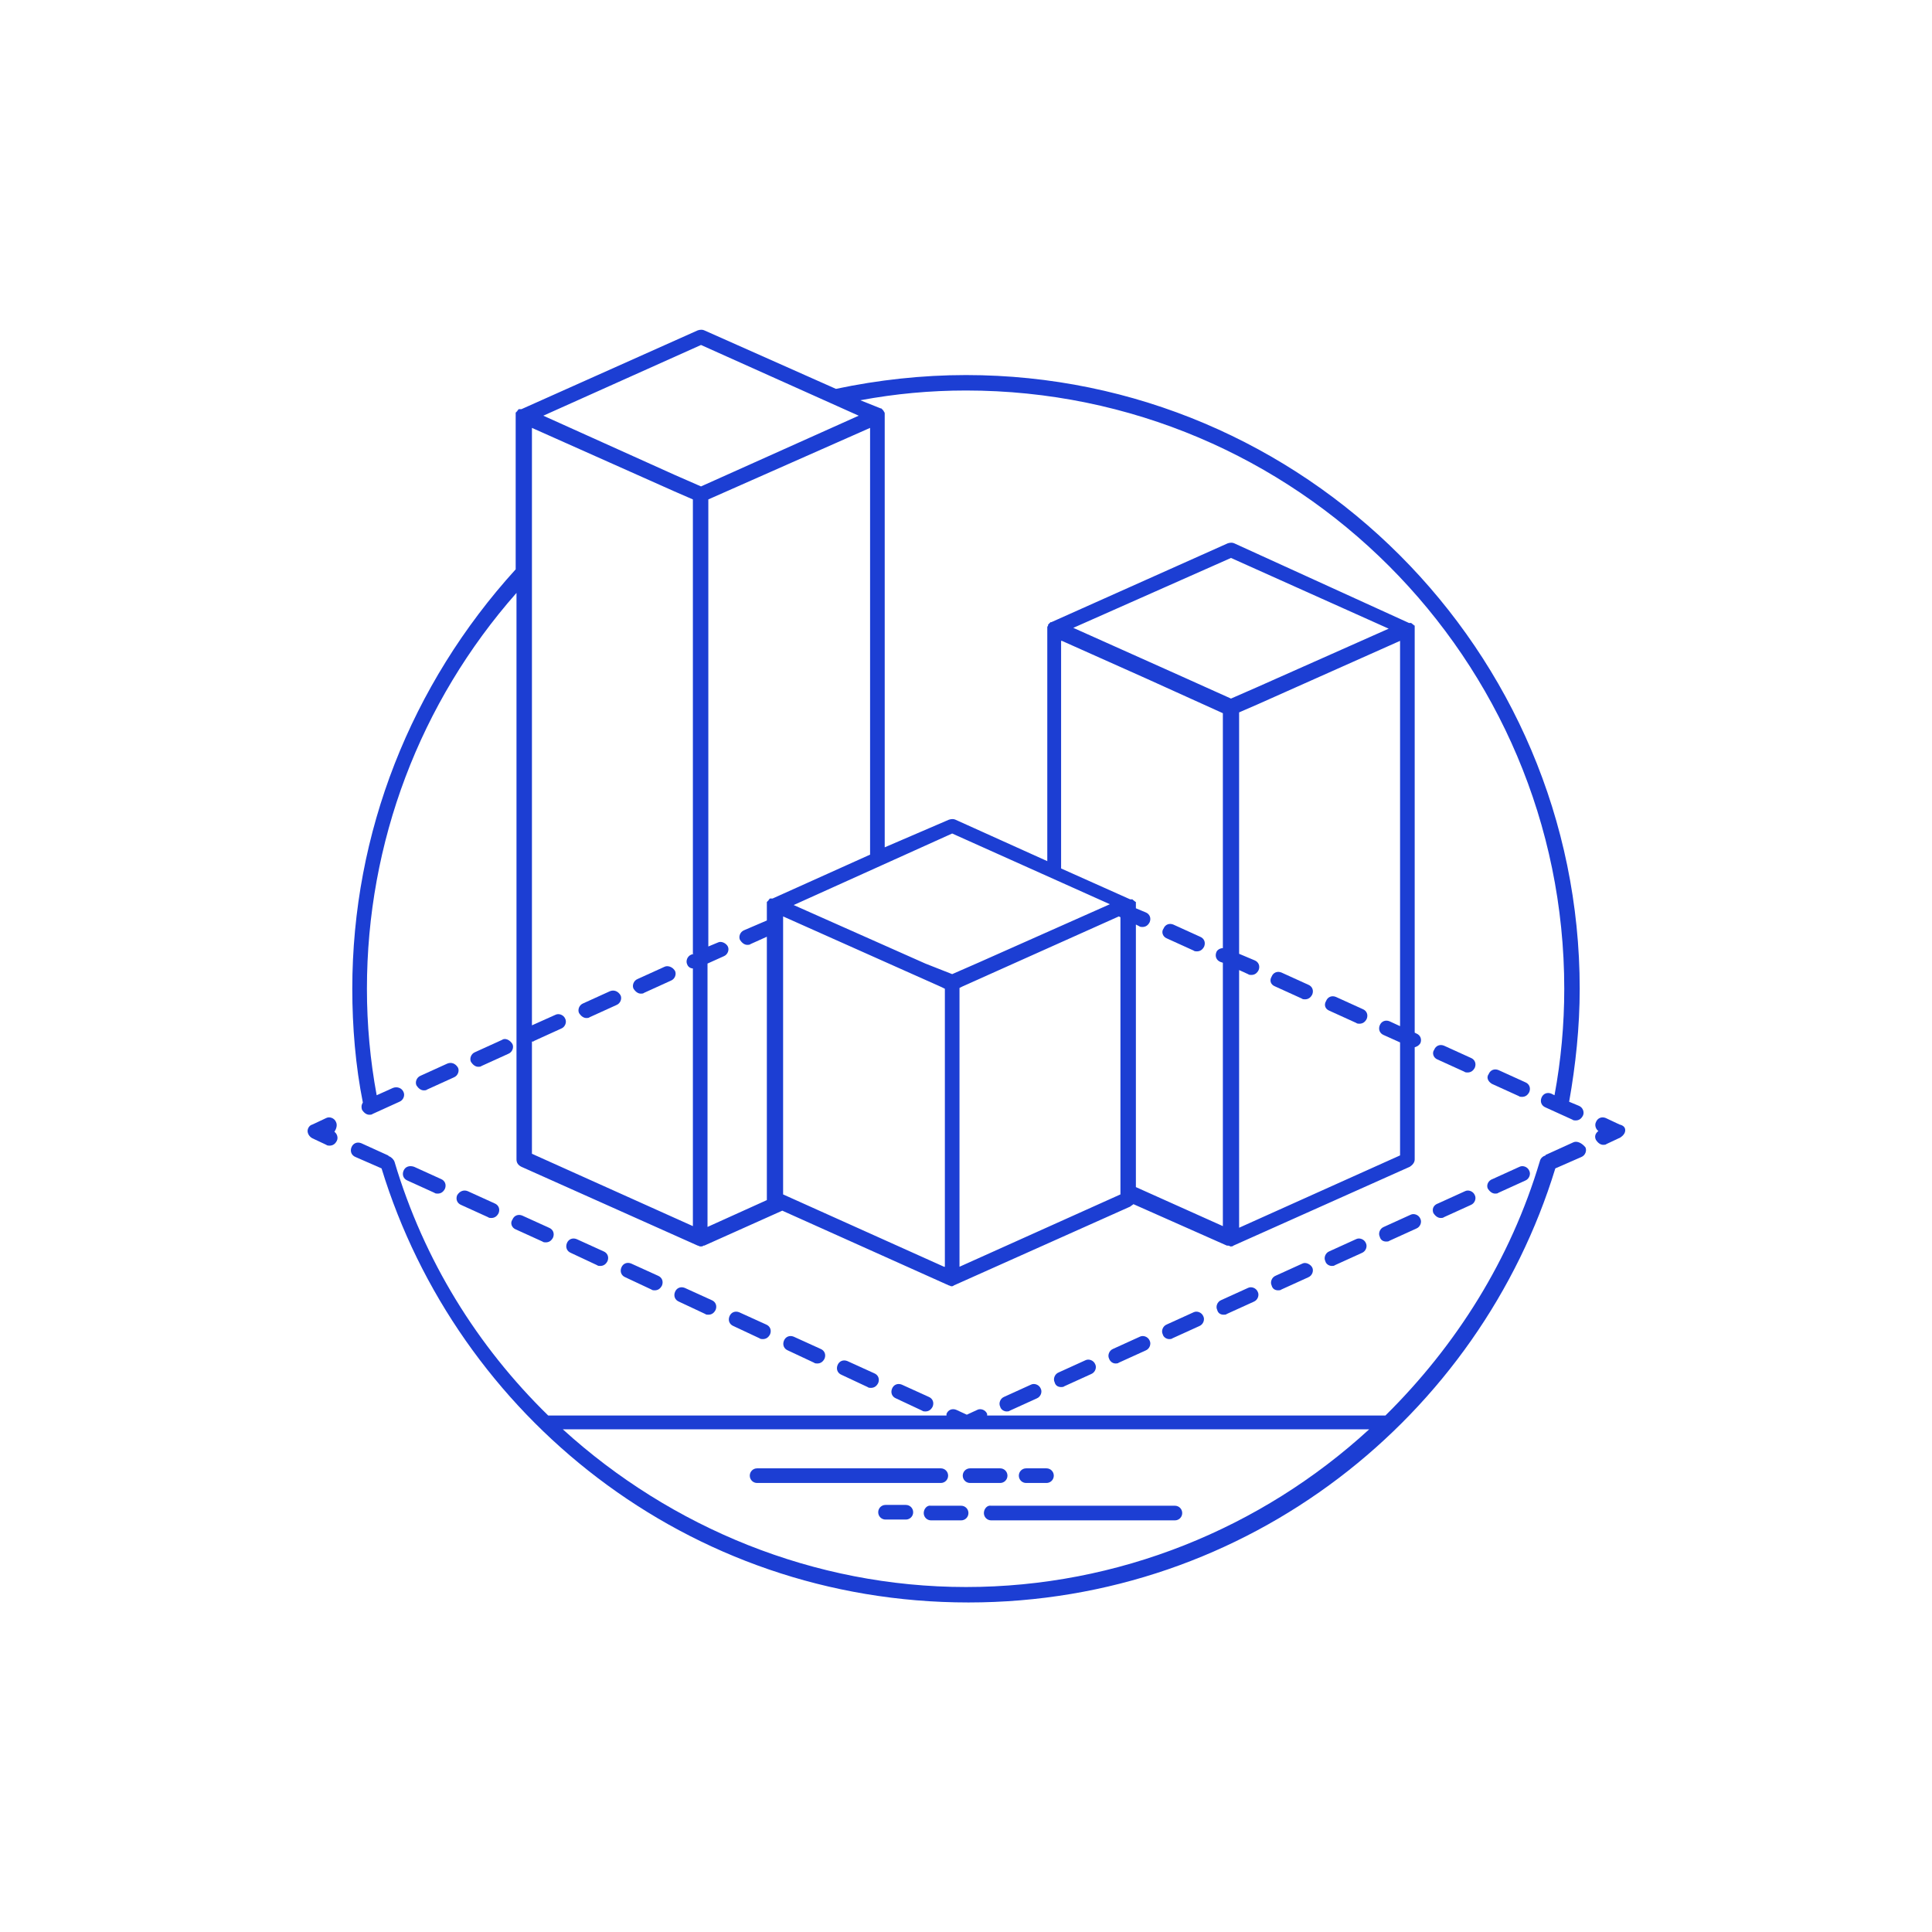
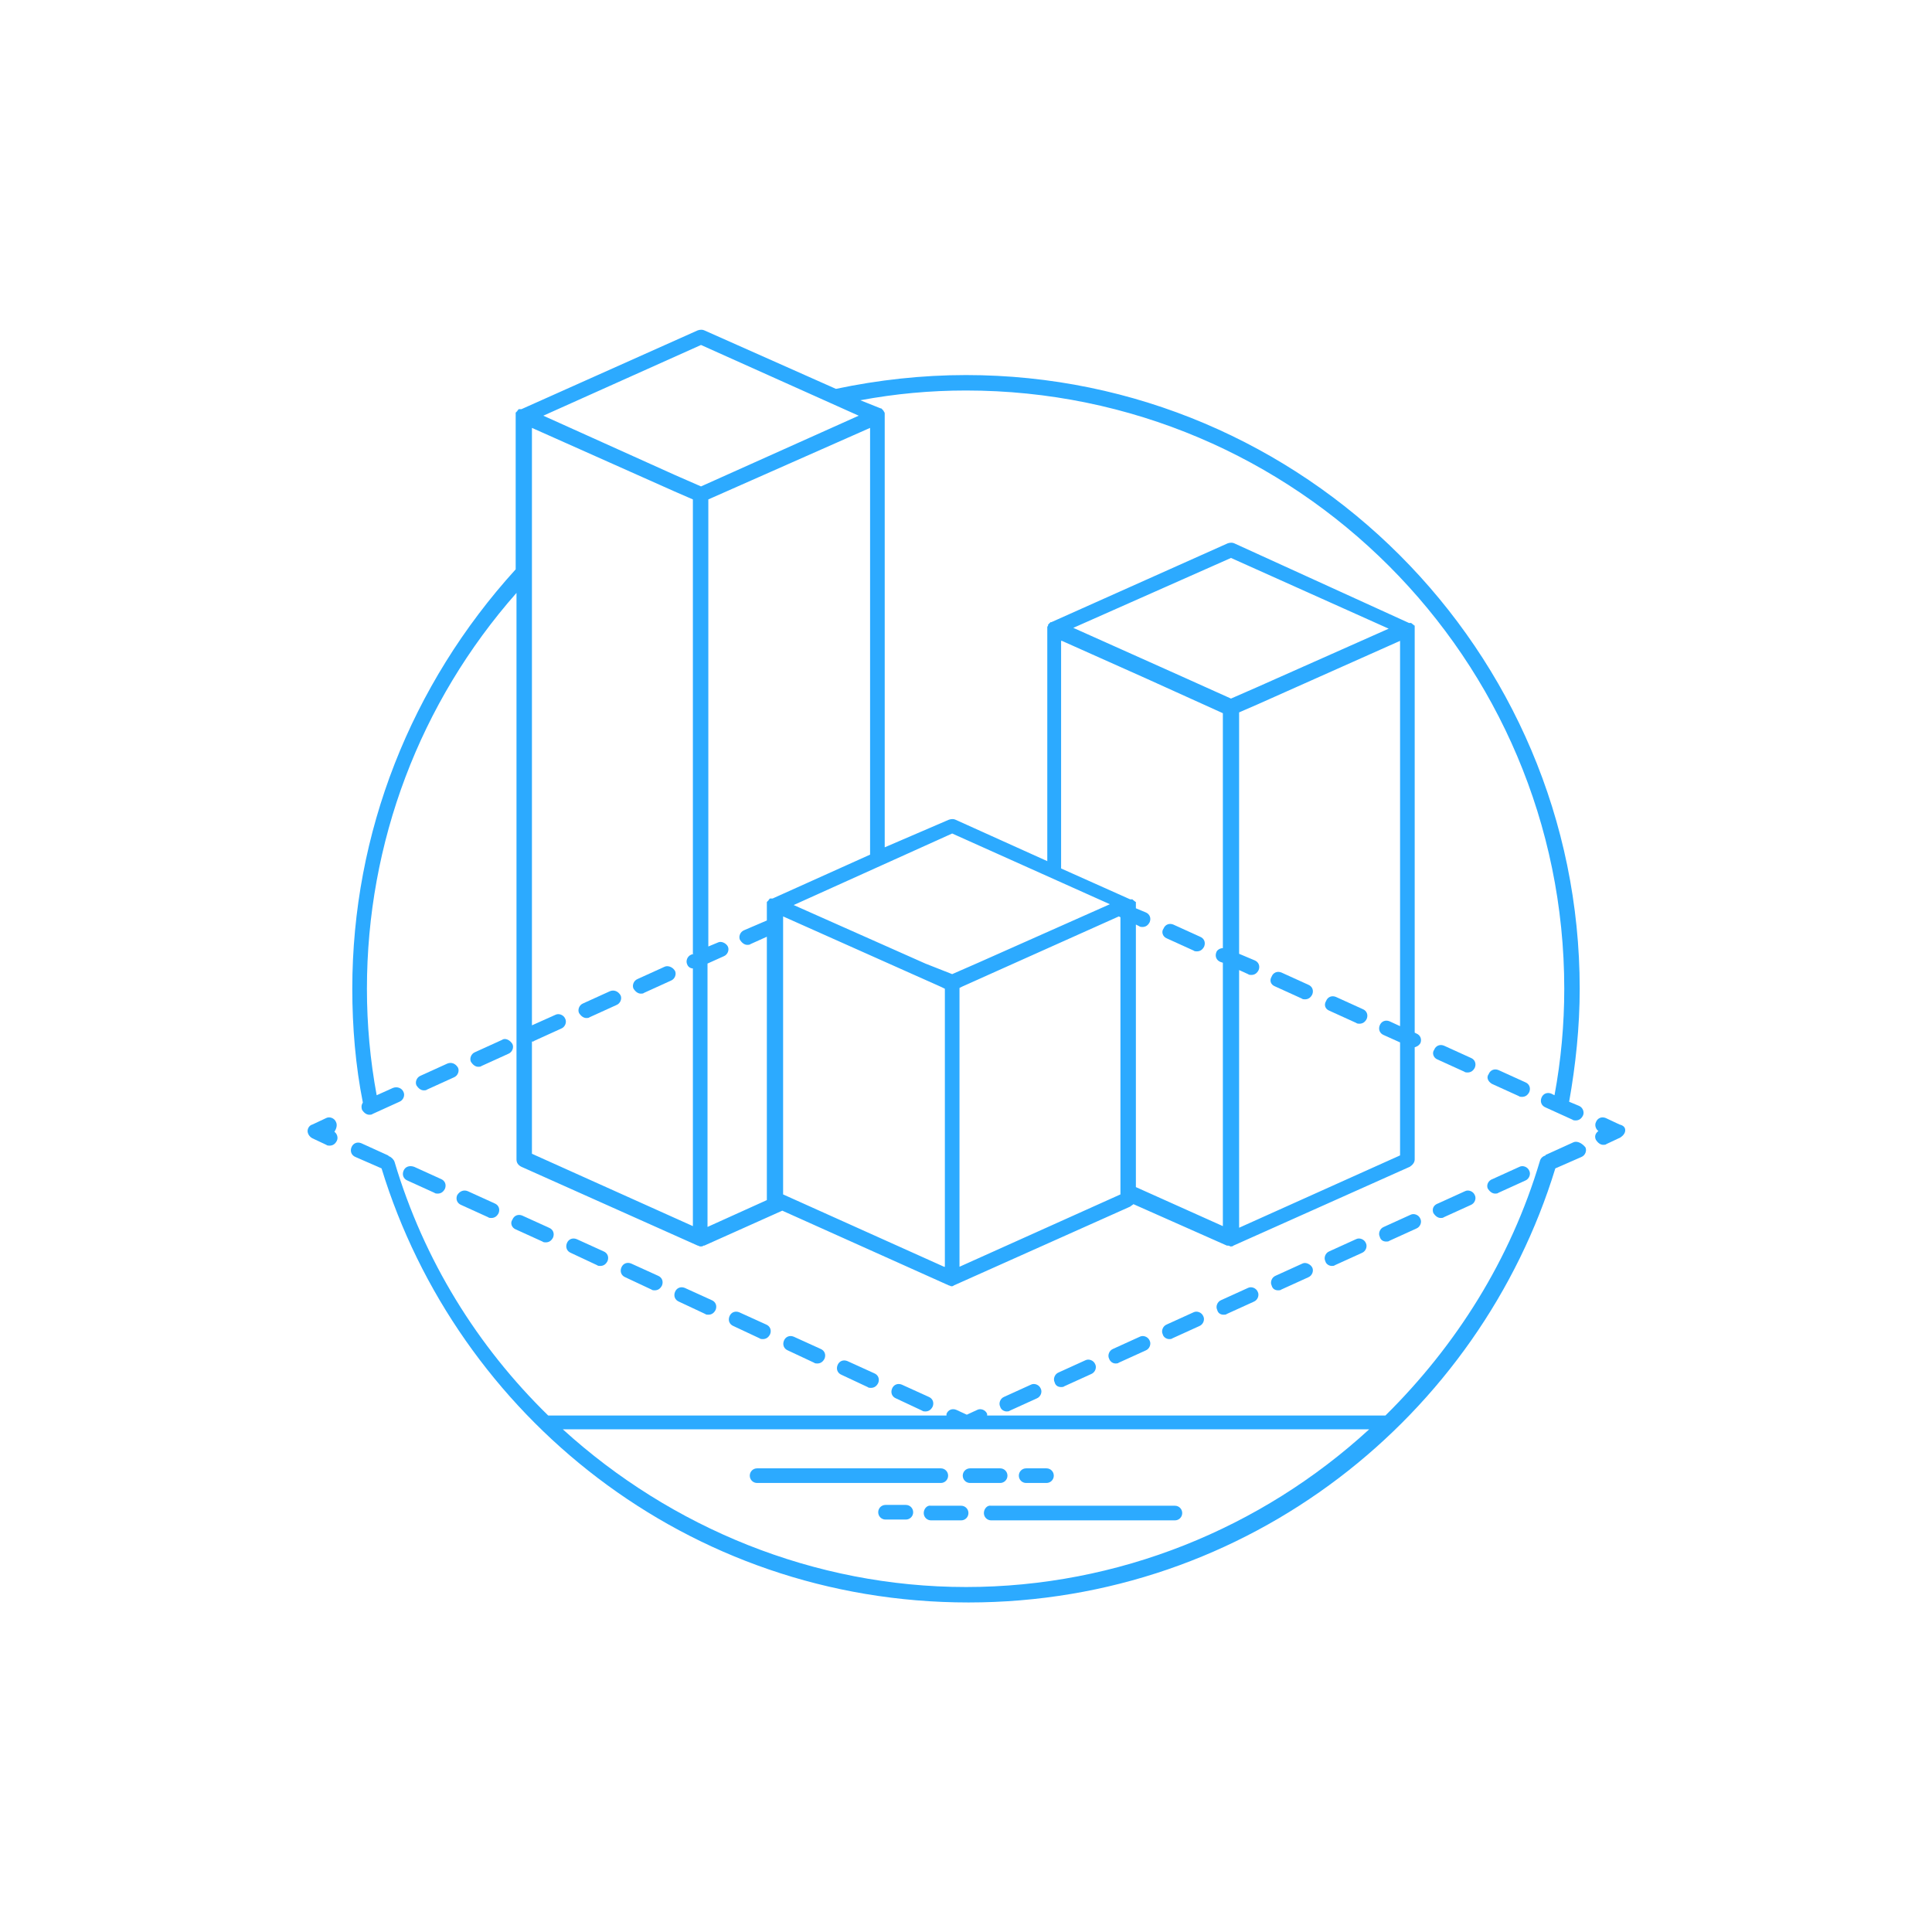
<svg xmlns="http://www.w3.org/2000/svg" width="100" height="100">
-   <svg fill="#1c3ed3" transform="matrix(.69 0 0 .69 15.5 15.5)" viewBox="0 0 164 164">
+   <svg fill="#2CAAFF" transform="matrix(.69 0 0 .69 15.5 15.5)" viewBox="0 0 164 164">
    <path d="M56.3 145.6h22.6c.5 0 .9-.4.9-.9s-.4-.9-.9-.9H56.3c-.5 0-.9.4-.9.9s.4.9.9.9zM82.5 145.6h3.7c.5 0 .9-.4.9-.9s-.4-.9-.9-.9h-3.7c-.5 0-.9.4-.9.9s.4.9.9.9zM89.4 145.6h2.5c.5 0 .9-.4.9-.9s-.4-.9-.9-.9h-2.5c-.5 0-.9.4-.9.9s.4.9.9.9zM84.2 149.3c0 .5.4.9.9.9h22.6c.5 0 .9-.4.9-.9s-.4-.9-.9-.9H85.1c-.5-.1-.9.4-.9.9zM76.8 149.3c0 .5.4.9.9.9h3.7c.5 0 .9-.4.9-.9s-.4-.9-.9-.9h-3.7c-.5-.1-.9.4-.9.9zM74.6 148.3h-2.5c-.5 0-.9.4-.9.9s.4.9.9.9h2.5c.5 0 .9-.4.9-.9s-.4-.9-.9-.9zM44.9 82.1l-3.3 1.5c-.5.2-.7.8-.5 1.2.2.3.5.6.9.6.1 0 .3 0 .4-.1l3.3-1.5c.5-.2.7-.8.5-1.2-.3-.5-.9-.7-1.3-.5zM24.9 91.1l-3.3 1.5c-.5.2-.7.8-.5 1.2.2.3.5.6.9.6.1 0 .3 0 .4-.1l3.3-1.5c.5-.2.7-.8.5-1.2-.3-.5-.9-.8-1.3-.5zM38.2 85.1l-3.3 1.5c-.5.2-.7.8-.5 1.2.2.3.5.6.9.6.1 0 .3 0 .4-.1l3.3-1.5c.5-.2.7-.8.5-1.2-.3-.5-.8-.7-1.3-.5zM18.2 94l-3.3 1.5c-.5.2-.7.8-.5 1.2.2.3.5.6.9.6.1 0 .3 0 .4-.1l3.3-1.5c.5-.2.7-.8.5-1.2-.3-.5-.8-.7-1.3-.5zM4.5 101.2c-.2-.5-.8-.7-1.2-.5l-1.7.8c-.4.1-.6.5-.6.8s.2.7.6.9l1.7.8c.1.1.3.1.4.1.4 0 .7-.2.9-.6.2-.4 0-.9-.3-1.1.2-.3.4-.8.2-1.2zM76.6 136.7c.1.1.3.1.4.1.4 0 .7-.2.9-.6.2-.5 0-1-.5-1.2l-3.3-1.5c-.5-.2-1 0-1.2.5-.2.5 0 1 .5 1.2l3.2 1.5zM56.6 127.8c.1.1.3.1.4.1.4 0 .7-.2.9-.6.2-.5 0-1-.5-1.2l-3.3-1.5c-.5-.2-1 0-1.2.5-.2.5 0 1 .5 1.2l3.2 1.5zM43.3 121.8c.1.1.3.1.4.1.4 0 .7-.2.9-.6.2-.5 0-1-.5-1.2l-3.3-1.5c-.5-.2-1 0-1.2.5-.2.5 0 1 .5 1.2l3.2 1.5zM63.3 130.8c.1.1.3.1.4.1.4 0 .7-.2.9-.6.2-.5 0-1-.5-1.2l-3.3-1.5c-.5-.2-1 0-1.2.5-.2.5 0 1 .5 1.2l3.2 1.5zM69.9 133.8c.1.1.3.1.4.1.4 0 .7-.2.9-.6.2-.5 0-1-.5-1.2l-3.3-1.5c-.5-.2-1 0-1.2.5s0 1 .5 1.2l3.2 1.5zM36.6 118.8c.1.1.3.1.4.1.4 0 .7-.2.9-.6.2-.5 0-1-.5-1.2l-3.3-1.5c-.5-.2-1 0-1.2.5-.2.5 0 1 .5 1.2l3.2 1.5zM26.6 114.4l3.3 1.5c.1.1.3.1.4.1.4 0 .7-.2.9-.6.2-.5 0-1-.5-1.2l-3.3-1.5c-.5-.2-1 0-1.2.5-.3.4-.1 1 .4 1.2zM19.4 110.2c-.2.5 0 1 .5 1.2l3.3 1.5c.1.1.3.1.4.1.4 0 .7-.2.9-.6.2-.5 0-1-.5-1.2l-3.3-1.5c-.5-.2-1 0-1.3.5zM49.9 124.8c.1.1.3.1.4.1.4 0 .7-.2.9-.6.2-.5 0-1-.5-1.2l-3.3-1.5c-.5-.2-1 0-1.2.5-.2.5 0 1 .5 1.2l3.2 1.5zM12.8 107.2c-.2.5 0 1 .5 1.2l3.3 1.5c.1.1.3.1.4.1.4 0 .7-.2.9-.6.2-.5 0-1-.5-1.2l-3.3-1.5c-.6-.2-1.1 0-1.3.5z" />
    <path d="M156.7 103.7l-3.3 1.5s-.1 0-.1.1c-.3.1-.6.3-.7.7-3.6 12.1-10.3 22.7-19 31.3h-49v-.2c-.2-.5-.8-.7-1.2-.5l-1.3.6-1.3-.6c-.5-.2-1 0-1.2.5v.2h-49c-8.7-8.5-15.3-19.1-18.9-31.2-.1-.3-.4-.6-.7-.7l-.1-.1-3.3-1.5c-.5-.2-1 0-1.2.5-.2.5 0 1 .5 1.2l3.2 1.4c9.3 30.4 37.6 53.4 72.2 53.4 34.5 0 62.9-23 72.2-53.4l3.2-1.4c.5-.2.7-.8.5-1.2-.5-.6-1.1-.8-1.5-.6zM82 158.4c-18.7 0-36.3-7.3-49.6-19.4h99.2c-13.3 12.2-30.9 19.4-49.6 19.4z" />
    <path d="M113.7 124.9c.1 0 .3 0 .4-.1l3.3-1.5c.5-.2.7-.8.5-1.2-.2-.5-.8-.7-1.2-.5l-3.3 1.5c-.5.2-.7.8-.5 1.2.1.4.4.6.8.6zM120.4 121.9c.1 0 .3 0 .4-.1l3.3-1.5c.5-.2.7-.8.5-1.2s-.8-.7-1.2-.5l-3.3 1.5c-.5.2-.7.8-.5 1.2.1.4.4.6.8.6zM127 118.9c.1 0 .3 0 .4-.1l3.3-1.5c.5-.2.7-.8.5-1.2-.2-.5-.8-.7-1.2-.5l-3.3 1.5c-.5.2-.7.8-.5 1.2.1.4.5.6.8.6zM133.7 115.9c.1 0 .3 0 .4-.1l3.3-1.5c.5-.2.7-.8.5-1.2-.2-.5-.8-.7-1.2-.5l-3.3 1.5c-.5.2-.7.8-.5 1.2.1.4.4.6.8.6zM146.2 109.4c.2.3.5.6.9.6.1 0 .3 0 .4-.1l3.3-1.5c.5-.2.7-.8.5-1.2-.2-.5-.8-.7-1.2-.5l-3.3 1.5c-.6.2-.8.8-.6 1.2zM139.5 112.4c.2.3.5.6.9.6.1 0 .3 0 .4-.1l3.3-1.5c.5-.2.7-.8.5-1.2-.2-.5-.8-.7-1.2-.5l-3.3 1.5c-.6.2-.8.7-.6 1.2zM87 136.8c.1 0 .3 0 .4-.1l3.3-1.5c.5-.2.7-.8.5-1.2-.2-.5-.8-.7-1.2-.5l-3.3 1.5c-.5.2-.7.8-.5 1.2.1.4.5.6.8.6zM93.7 133.8c.1 0 .3 0 .4-.1l3.3-1.5c.5-.2.7-.8.5-1.2-.2-.5-.8-.7-1.2-.5l-3.3 1.5c-.5.2-.7.8-.5 1.2.1.4.4.6.8.6zM100.4 130.9c.1 0 .3 0 .4-.1l3.3-1.5c.5-.2.7-.8.5-1.2-.2-.5-.8-.7-1.2-.5l-3.3 1.5c-.5.2-.7.8-.5 1.2.1.3.4.6.8.6zM107 127.9c.1 0 .3 0 .4-.1l3.3-1.5c.5-.2.7-.8.5-1.2-.2-.5-.8-.7-1.2-.5l-3.3 1.5c-.5.2-.7.8-.5 1.2.1.4.5.6.8.6zM162.4 101.5l-1.7-.8c-.5-.2-1 0-1.2.5-.2.4 0 .9.3 1.1-.4.3-.5.7-.3 1.1.2.3.5.6.9.6.1 0 .3 0 .4-.1l1.7-.8c.3-.2.6-.5.6-.9s-.3-.6-.7-.7zM157.4 99.2l-1.2-.5c.8-4.5 1.3-9.2 1.3-13.9 0-41.6-33.9-75.5-75.5-75.5-5.4 0-10.8.6-16 1.7L49.8 3.8c-.2-.1-.5-.1-.8 0l-21.7 9.7h-.1-.1-.1s-.1 0-.1.1l-.1.1s0 .1-.1.1c0 0 0 .1-.1.1v19.3C13.7 47.4 6.5 65.6 6.5 84.8c0 4.7.4 9.5 1.3 14-.2.3-.2.6-.1.9.2.3.5.6.9.6.1 0 .3 0 .4-.1l3.3-1.5c.5-.2.7-.8.5-1.2-.2-.5-.8-.7-1.3-.5l-2 .9c-.8-4.3-1.2-8.7-1.2-13.1 0-18 6.5-35.2 18.4-48.7v69.7c0 .4.2.7.6.9l21.7 9.7c.1 0 .2.1.3.1h.1c.1 0 .2 0 .3-.1h.1l9.6-4.3 20.5 9.2c.1 0 .2.1.3.1.1 0 .2 0 .3-.1l21.7-9.7c.1-.1.3-.2.4-.3l11.5 5.1h.1c.1 0 .2 0 .3.1h.1c.1 0 .2 0 .3-.1l21.7-9.7c.3-.2.6-.5.6-.9V92c.3-.1.5-.2.7-.5.2-.5 0-1-.5-1.2l-.2-.1V40.5v-.2-.1c0-.1 0-.1-.1-.1 0 0 0-.1-.1-.1l-.1-.1s-.1 0-.1-.1h-.1-.1-.1L115 30c-.2-.1-.5-.1-.8 0l-21.7 9.7h-.1l-.1.1-.1.1-.1.1v.1c0 .1-.1.1-.1.2V69.1L80.7 64c-.2-.1-.5-.1-.8 0L72 67.4V14.3 14c0-.1-.1-.2-.1-.2 0-.1-.1-.1-.1-.2 0 0-.1 0-.1-.1 0 0-.1 0-.1-.1h-.1l-2.5-1c4.3-.8 8.6-1.2 13-1.2 40.6 0 73.6 33 73.6 73.6 0 4.4-.4 8.8-1.2 13.1l-.4-.2c-.5-.2-1 0-1.2.5-.2.5 0 1 .5 1.2l3.3 1.5c.1.1.3.1.4.1.4 0 .7-.2.9-.6.2-.4 0-1-.5-1.2zM48.5 80.5l-.3.1c-.5.2-.7.8-.5 1.2.1.3.4.5.7.5V114l-19.8-8.9V91.3c.1 0 .2 0 .3-.1l3.3-1.5c.5-.2.7-.8.5-1.2-.2-.5-.8-.7-1.2-.5l-2.9 1.3V15.8l17.5 7.8 2.3 1v55.9zm.9-57.5l-3.2-1.4L30 14.3l19.4-8.7 19.4 8.7L49.4 23zm29.9 96l-19.8-8.9V75.9L79 84.6l.4.2V119zm21.7-9.1v.2L81.2 119V84.7l.4-.2 19.2-8.6.2.1v33.9zm34.4-20.5l-1.3-.6c-.5-.2-1 0-1.2.5-.2.5 0 1 .5 1.2l2 .9v13.9l-19.8 8.9V82.5l1.1.5c.1.1.3.1.4.1.4 0 .7-.2.9-.6.2-.5 0-1-.5-1.2l-1.9-.8V50.8l2.3-1 17.5-7.8v47.4zm-20.8-57.6l19.4 8.7-16.2 7.2-3.2 1.4-6-2.7-13.4-6 19.4-8.6zM93.8 42l10.3 4.6 9.5 4.3v28.9c-.3 0-.7.2-.8.5-.2.5 0 1 .5 1.2l.3.1V114l-10.7-4.8V76.9l.4.2c.1.1.3.1.4.1.4 0 .7-.2.9-.6.2-.5 0-1-.5-1.2l-1.2-.5v-.4-.2-.1c0-.1 0-.1-.1-.1 0 0 0-.1-.1-.1l-.1-.1s-.1 0-.1-.1h-.1-.1-.1L93.7 70V42zM80.3 65.7l19.4 8.7-16.2 7.2-3.2 1.4-3.3-1.3-16.2-7.2 19.5-8.8zM70.2 15.8v52.5l-12 5.4h-.1-.1-.1s-.1 0-.1.1l-.1.1s0 .1-.1.1c0 0 0 .1-.1.1v2.3l-2.8 1.2c-.5.2-.7.8-.5 1.2.2.3.5.6.9.6.1 0 .3 0 .4-.1l2-.9v32.4l-7.3 3.3V81.7l2-.9c.5-.2.7-.8.5-1.2s-.8-.7-1.2-.5l-1.2.5v-55l19.9-8.8z" />
    <path d="M106.7 78.6l3.3 1.5c.1.1.3.1.4.1.4 0 .7-.2.9-.6.2-.5 0-1-.5-1.2l-3.3-1.5c-.5-.2-1 0-1.2.5-.3.4-.1 1 .4 1.2zM120 84.5l3.3 1.5c.1.1.3.1.4.1.4 0 .7-.2.9-.6.2-.5 0-1-.5-1.2l-3.3-1.5c-.5-.2-1 0-1.2.5-.3.5-.1 1 .4 1.2zM140 93.5l3.3 1.5c.1.1.3.1.4.1.4 0 .7-.2.9-.6.2-.5 0-1-.5-1.2l-3.3-1.5c-.5-.2-1 0-1.2.5-.3.4-.1 1 .4 1.2zM126.7 87.5L130 89c.1.1.3.1.4.1.4 0 .7-.2.9-.6.2-.5 0-1-.5-1.2l-3.3-1.5c-.5-.2-1 0-1.2.5-.3.5-.1 1 .4 1.2zM146.7 96.5L150 98c.1.1.3.1.4.1.4 0 .7-.2.9-.6.2-.5 0-1-.5-1.2l-3.3-1.5c-.5-.2-1 0-1.2.5-.3.4-.1.9.4 1.2z" />
  </svg>
</svg>
